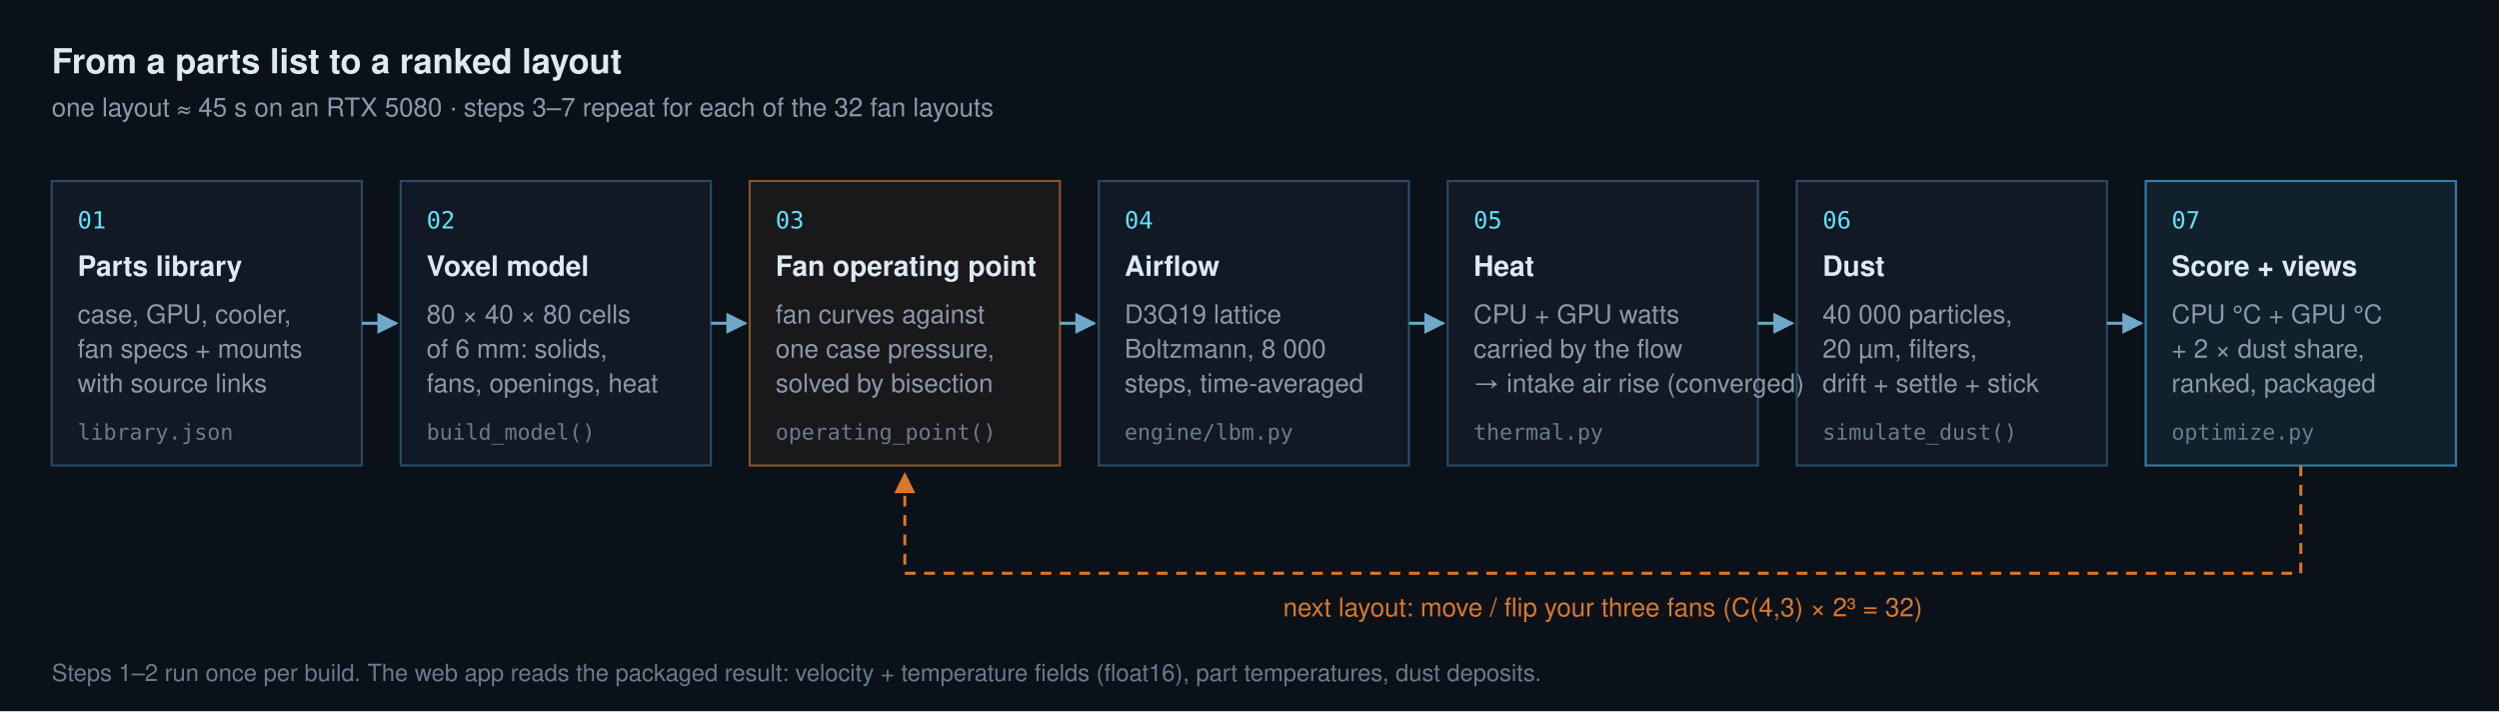
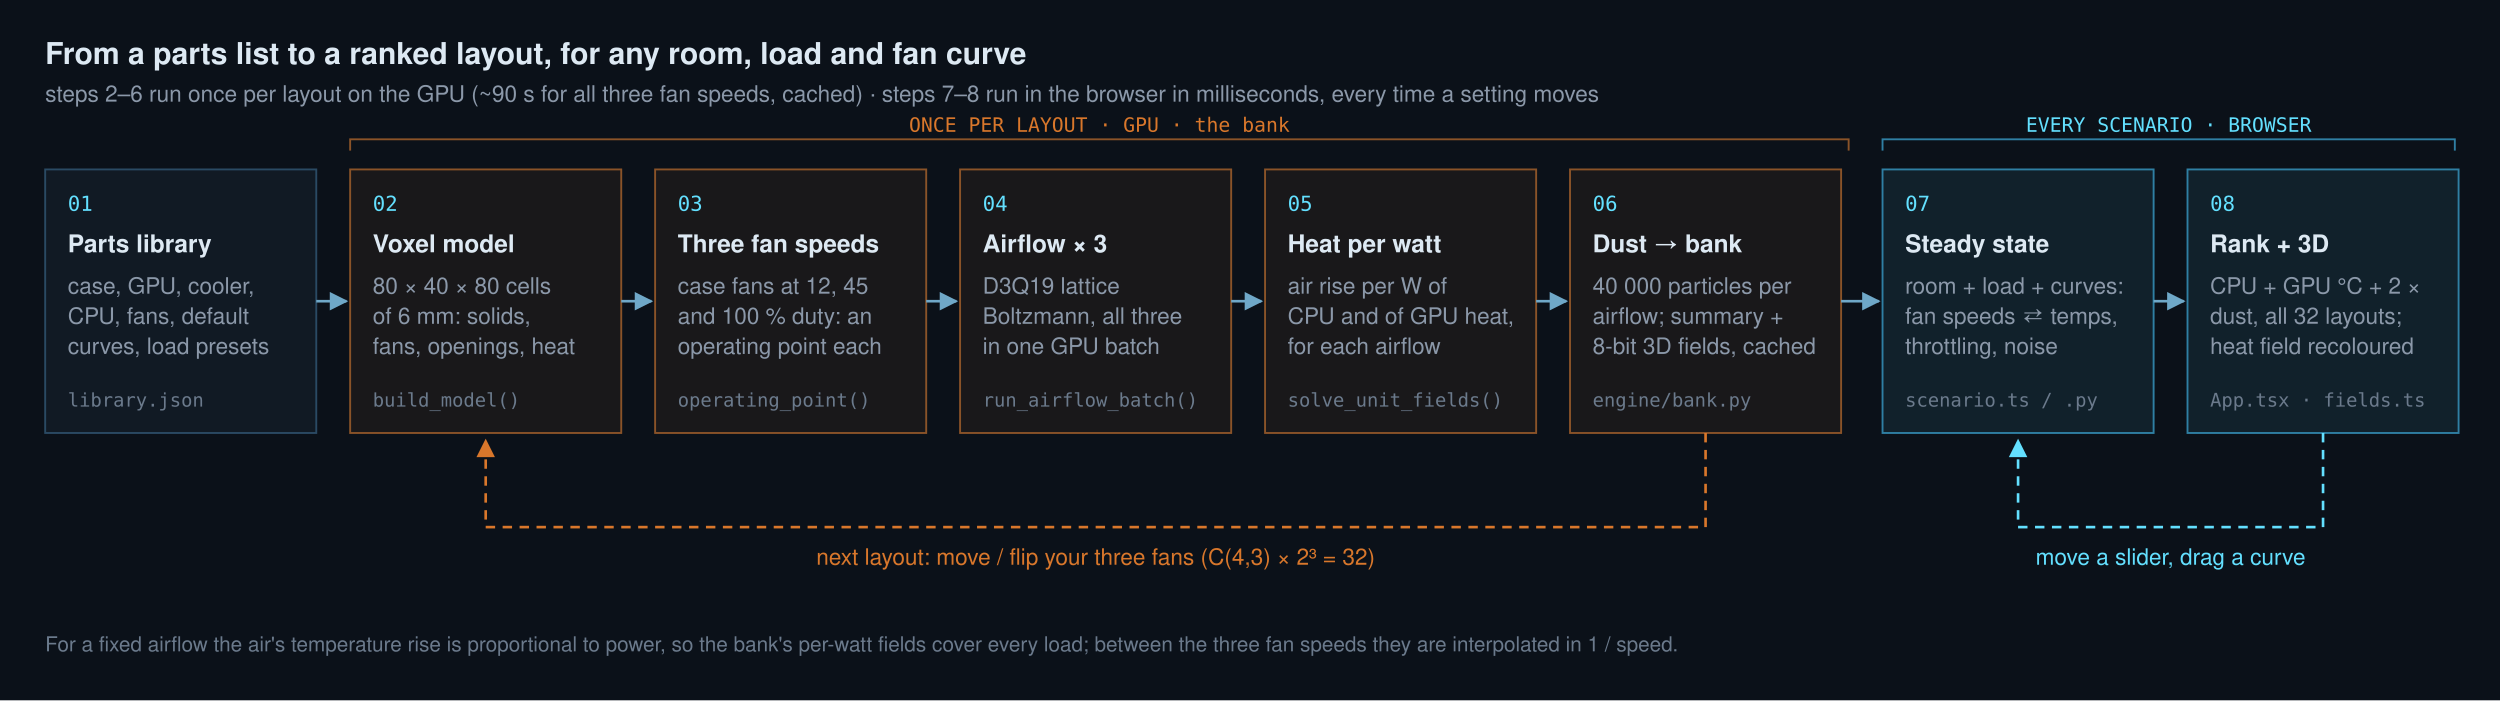
- <svg xmlns="http://www.w3.org/2000/svg" viewBox="0 0 1160 330" width="1160" height="330" font-family="IBM Plex Sans, Segoe UI, Helvetica, Arial, sans-serif">
+ <svg xmlns="http://www.w3.org/2000/svg" viewBox="0 0 1328 372" width="1328" height="372" font-family="IBM Plex Sans, Segoe UI, Helvetica, Arial, sans-serif">
  <defs>
    <marker id="a" viewBox="0 0 10 10" refX="9" refY="5" markerWidth="7" markerHeight="7" orient="auto">
      <path d="M0,0 L10,5 L0,10 z" fill="#6fa8c8" />
    </marker>
    <marker id="b" viewBox="0 0 10 10" refX="9" refY="5" markerWidth="7" markerHeight="7" orient="auto">
      <path d="M0,0 L10,5 L0,10 z" fill="#d9772b" />
    </marker>
+     <marker id="c" viewBox="0 0 10 10" refX="9" refY="5" markerWidth="7" markerHeight="7" orient="auto">
+       <path d="M0,0 L10,5 L0,10 z" fill="#63e0ff" />
+     </marker>
  </defs>
-   <rect width="1160" height="330" fill="#0b1119" />
-   <text x="24" y="34" fill="#dde9f3" font-size="16" font-weight="700">From a parts list to a ranked layout</text>
-   <text x="24" y="54" fill="#8b98a9" font-size="12">one layout ≈ 45 s on an RTX 5080 · steps 3–7 repeat for each of the 32 fan layouts</text>
+   <rect width="1328" height="372" fill="#0b1119" />
+   <text x="24" y="34" fill="#dde9f3" font-size="16" font-weight="700">From a parts list to a ranked layout, for any room, load and fan curve</text>
+   <text x="24" y="54" fill="#8b98a9" font-size="12">steps 2–6 run once per layout on the GPU (~90 s for all three fan speeds, cached) · steps 7–8 run in the browser in milliseconds, every time a setting moves</text>
+   <g font-family="IBM Plex Mono, Consolas, monospace" font-size="10.5">
+     <path d="M186 80 V74 H982 V80" stroke="#8a5328" fill="none" />
+     <text x="584" y="70" fill="#d9772b" text-anchor="middle">ONCE PER LAYOUT · GPU · the bank</text>
+     <path d="M1000 80 V74 H1304 V80" stroke="#2f7fa3" fill="none" />
+     <text x="1152" y="70" fill="#63e0ff" text-anchor="middle">EVERY SCENARIO · BROWSER</text>
+   </g>
  <g font-size="12">
-     <g transform="translate(24,84)">
-       <rect width="144" height="132" fill="rgba(140,200,255,0.05)" stroke="#2a4a63" />
+     <g transform="translate(24,90)">
+       <rect width="144" height="140" fill="rgba(140,200,255,0.05)" stroke="#2a4a63" />
      <text x="12" y="22" fill="#63e0ff" font-family="IBM Plex Mono, Consolas, monospace" font-size="11">01</text>
      <text x="12" y="44" fill="#dde9f3" font-weight="700" font-size="13">Parts library</text>
      <text x="12" y="66" fill="#8b98a9">case, GPU, cooler,</text>
-       <text x="12" y="82" fill="#8b98a9">fan specs + mounts</text>
-       <text x="12" y="98" fill="#8b98a9">with source links</text>
-       <text x="12" y="120" fill="#6b7a8c" font-family="IBM Plex Mono, Consolas, monospace" font-size="10">library.json</text>
+       <text x="12" y="82" fill="#8b98a9">CPU, fans, default</text>
+       <text x="12" y="98" fill="#8b98a9">curves, load presets</text>
+       <text x="12" y="126" fill="#6b7a8c" font-family="IBM Plex Mono, Consolas, monospace" font-size="10">library.json</text>
    </g>
-     <g transform="translate(186,84)">
-       <rect width="144" height="132" fill="rgba(140,200,255,0.05)" stroke="#2a4a63" />
+     <g transform="translate(186,90)">
+       <rect width="144" height="140" fill="rgba(217,119,43,0.07)" stroke="#8a5328" />
      <text x="12" y="22" fill="#63e0ff" font-family="IBM Plex Mono, Consolas, monospace" font-size="11">02</text>
      <text x="12" y="44" fill="#dde9f3" font-weight="700" font-size="13">Voxel model</text>
      <text x="12" y="66" fill="#8b98a9">80 × 40 × 80 cells</text>
      <text x="12" y="82" fill="#8b98a9">of 6 mm: solids,</text>
      <text x="12" y="98" fill="#8b98a9">fans, openings, heat</text>
-       <text x="12" y="120" fill="#6b7a8c" font-family="IBM Plex Mono, Consolas, monospace" font-size="10">build_model()</text>
+       <text x="12" y="126" fill="#6b7a8c" font-family="IBM Plex Mono, Consolas, monospace" font-size="10">build_model()</text>
    </g>
-     <g transform="translate(348,84)">
-       <rect width="144" height="132" fill="rgba(217,119,43,0.07)" stroke="#8a5328" />
+     <g transform="translate(348,90)">
+       <rect width="144" height="140" fill="rgba(217,119,43,0.07)" stroke="#8a5328" />
      <text x="12" y="22" fill="#63e0ff" font-family="IBM Plex Mono, Consolas, monospace" font-size="11">03</text>
-       <text x="12" y="44" fill="#dde9f3" font-weight="700" font-size="13">Fan operating point</text>
-       <text x="12" y="66" fill="#8b98a9">fan curves against</text>
-       <text x="12" y="82" fill="#8b98a9">one case pressure,</text>
-       <text x="12" y="98" fill="#8b98a9">solved by bisection</text>
-       <text x="12" y="120" fill="#6b7a8c" font-family="IBM Plex Mono, Consolas, monospace" font-size="10">operating_point()</text>
+       <text x="12" y="44" fill="#dde9f3" font-weight="700" font-size="13">Three fan speeds</text>
+       <text x="12" y="66" fill="#8b98a9">case fans at 12, 45</text>
+       <text x="12" y="82" fill="#8b98a9">and 100 % duty: an</text>
+       <text x="12" y="98" fill="#8b98a9">operating point each</text>
+       <text x="12" y="126" fill="#6b7a8c" font-family="IBM Plex Mono, Consolas, monospace" font-size="10">operating_point()</text>
    </g>
-     <g transform="translate(510,84)">
-       <rect width="144" height="132" fill="rgba(140,200,255,0.05)" stroke="#2a4a63" />
+     <g transform="translate(510,90)">
+       <rect width="144" height="140" fill="rgba(217,119,43,0.07)" stroke="#8a5328" />
      <text x="12" y="22" fill="#63e0ff" font-family="IBM Plex Mono, Consolas, monospace" font-size="11">04</text>
-       <text x="12" y="44" fill="#dde9f3" font-weight="700" font-size="13">Airflow</text>
+       <text x="12" y="44" fill="#dde9f3" font-weight="700" font-size="13">Airflow × 3</text>
      <text x="12" y="66" fill="#8b98a9">D3Q19 lattice</text>
-       <text x="12" y="82" fill="#8b98a9">Boltzmann, 8 000</text>
-       <text x="12" y="98" fill="#8b98a9">steps, time-averaged</text>
-       <text x="12" y="120" fill="#6b7a8c" font-family="IBM Plex Mono, Consolas, monospace" font-size="10">engine/lbm.py</text>
+       <text x="12" y="82" fill="#8b98a9">Boltzmann, all three</text>
+       <text x="12" y="98" fill="#8b98a9">in one GPU batch</text>
+       <text x="12" y="126" fill="#6b7a8c" font-family="IBM Plex Mono, Consolas, monospace" font-size="10">run_airflow_batch()</text>
    </g>
-     <g transform="translate(672,84)">
-       <rect width="144" height="132" fill="rgba(140,200,255,0.05)" stroke="#2a4a63" />
+     <g transform="translate(672,90)">
+       <rect width="144" height="140" fill="rgba(217,119,43,0.07)" stroke="#8a5328" />
      <text x="12" y="22" fill="#63e0ff" font-family="IBM Plex Mono, Consolas, monospace" font-size="11">05</text>
-       <text x="12" y="44" fill="#dde9f3" font-weight="700" font-size="13">Heat</text>
-       <text x="12" y="66" fill="#8b98a9">CPU + GPU watts</text>
-       <text x="12" y="82" fill="#8b98a9">carried by the flow</text>
-       <text x="12" y="98" fill="#8b98a9">→ intake air rise (converged)</text>
-       <text x="12" y="120" fill="#6b7a8c" font-family="IBM Plex Mono, Consolas, monospace" font-size="10">thermal.py</text>
+       <text x="12" y="44" fill="#dde9f3" font-weight="700" font-size="13">Heat per watt</text>
+       <text x="12" y="66" fill="#8b98a9">air rise per W of</text>
+       <text x="12" y="82" fill="#8b98a9">CPU and of GPU heat,</text>
+       <text x="12" y="98" fill="#8b98a9">for each airflow</text>
+       <text x="12" y="126" fill="#6b7a8c" font-family="IBM Plex Mono, Consolas, monospace" font-size="10">solve_unit_fields()</text>
    </g>
-     <g transform="translate(834,84)">
-       <rect width="144" height="132" fill="rgba(140,200,255,0.05)" stroke="#2a4a63" />
+     <g transform="translate(834,90)">
+       <rect width="144" height="140" fill="rgba(217,119,43,0.07)" stroke="#8a5328" />
      <text x="12" y="22" fill="#63e0ff" font-family="IBM Plex Mono, Consolas, monospace" font-size="11">06</text>
-       <text x="12" y="44" fill="#dde9f3" font-weight="700" font-size="13">Dust</text>
-       <text x="12" y="66" fill="#8b98a9">40 000 particles,</text>
-       <text x="12" y="82" fill="#8b98a9">20 µm, filters,</text>
-       <text x="12" y="98" fill="#8b98a9">drift + settle + stick</text>
-       <text x="12" y="120" fill="#6b7a8c" font-family="IBM Plex Mono, Consolas, monospace" font-size="10">simulate_dust()</text>
+       <text x="12" y="44" fill="#dde9f3" font-weight="700" font-size="13">Dust → bank</text>
+       <text x="12" y="66" fill="#8b98a9">40 000 particles per</text>
+       <text x="12" y="82" fill="#8b98a9">airflow; summary +</text>
+       <text x="12" y="98" fill="#8b98a9">8-bit 3D fields, cached</text>
+       <text x="12" y="126" fill="#6b7a8c" font-family="IBM Plex Mono, Consolas, monospace" font-size="10">engine/bank.py</text>
    </g>
-     <g transform="translate(996,84)">
-       <rect width="144" height="132" fill="rgba(99,224,255,0.08)" stroke="#2f7fa3" />
+     <g transform="translate(1000,90)">
+       <rect width="144" height="140" fill="rgba(99,224,255,0.08)" stroke="#2f7fa3" />
      <text x="12" y="22" fill="#63e0ff" font-family="IBM Plex Mono, Consolas, monospace" font-size="11">07</text>
-       <text x="12" y="44" fill="#dde9f3" font-weight="700" font-size="13">Score + views</text>
-       <text x="12" y="66" fill="#8b98a9">CPU °C + GPU °C</text>
-       <text x="12" y="82" fill="#8b98a9">+ 2 × dust share,</text>
-       <text x="12" y="98" fill="#8b98a9">ranked, packaged</text>
-       <text x="12" y="120" fill="#6b7a8c" font-family="IBM Plex Mono, Consolas, monospace" font-size="10">optimize.py</text>
+       <text x="12" y="44" fill="#dde9f3" font-weight="700" font-size="13">Steady state</text>
+       <text x="12" y="66" fill="#8b98a9">room + load + curves:</text>
+       <text x="12" y="82" fill="#8b98a9">fan speeds ⇄ temps,</text>
+       <text x="12" y="98" fill="#8b98a9">throttling, noise</text>
+       <text x="12" y="126" fill="#6b7a8c" font-family="IBM Plex Mono, Consolas, monospace" font-size="10">scenario.ts / .py</text>
+     </g>
+     <g transform="translate(1162,90)">
+       <rect width="144" height="140" fill="rgba(99,224,255,0.08)" stroke="#2f7fa3" />
+       <text x="12" y="22" fill="#63e0ff" font-family="IBM Plex Mono, Consolas, monospace" font-size="11">08</text>
+       <text x="12" y="44" fill="#dde9f3" font-weight="700" font-size="13">Rank + 3D</text>
+       <text x="12" y="66" fill="#8b98a9">CPU + GPU °C + 2 ×</text>
+       <text x="12" y="82" fill="#8b98a9">dust, all 32 layouts;</text>
+       <text x="12" y="98" fill="#8b98a9">heat field recoloured</text>
+       <text x="12" y="126" fill="#6b7a8c" font-family="IBM Plex Mono, Consolas, monospace" font-size="10">App.tsx · fields.ts</text>
    </g>
  </g>
  <g stroke="#6fa8c8" stroke-width="1.4" fill="none" marker-end="url(#a)">
-     <path d="M168 150 H184" />
-     <path d="M330 150 H346" />
-     <path d="M492 150 H508" />
-     <path d="M654 150 H670" />
-     <path d="M816 150 H832" />
-     <path d="M978 150 H994" />
+     <path d="M168 160 H184" />
+     <path d="M330 160 H346" />
+     <path d="M492 160 H508" />
+     <path d="M654 160 H670" />
+     <path d="M816 160 H832" />
+     <path d="M978 160 H998" />
+     <path d="M1144 160 H1160" />
  </g>
-   <path d="M1068 216 V266 H420 V220" stroke="#d9772b" stroke-width="1.4" fill="none" stroke-dasharray="5 4" marker-end="url(#b)" />
-   <text x="744" y="286" fill="#d9772b" font-size="12" text-anchor="middle">next layout: move / flip your three fans (C(4,3) × 2³ = 32)</text>
-   <text x="24" y="316" fill="#6b7a8c" font-size="11">Steps 1–2 run once per build. The web app reads the packaged result: velocity + temperature fields (float16), part temperatures, dust deposits.</text>
+   <path d="M906 230 V280 H258 V234" stroke="#d9772b" stroke-width="1.4" fill="none" stroke-dasharray="5 4" marker-end="url(#b)" />
+   <text x="582" y="300" fill="#d9772b" font-size="12" text-anchor="middle">next layout: move / flip your three fans (C(4,3) × 2³ = 32)</text>
+   <path d="M1234 230 V280 H1072 V234" stroke="#63e0ff" stroke-width="1.4" fill="none" stroke-dasharray="5 4" marker-end="url(#c)" />
+   <text x="1153" y="300" fill="#63e0ff" font-size="12" text-anchor="middle">move a slider, drag a curve</text>
+   <text x="24" y="346" fill="#6b7a8c" font-size="11">For a fixed airflow the air's temperature rise is proportional to power, so the bank's per-watt fields cover every load; between the three fan speeds they are interpolated in 1 / speed.</text>
</svg>
